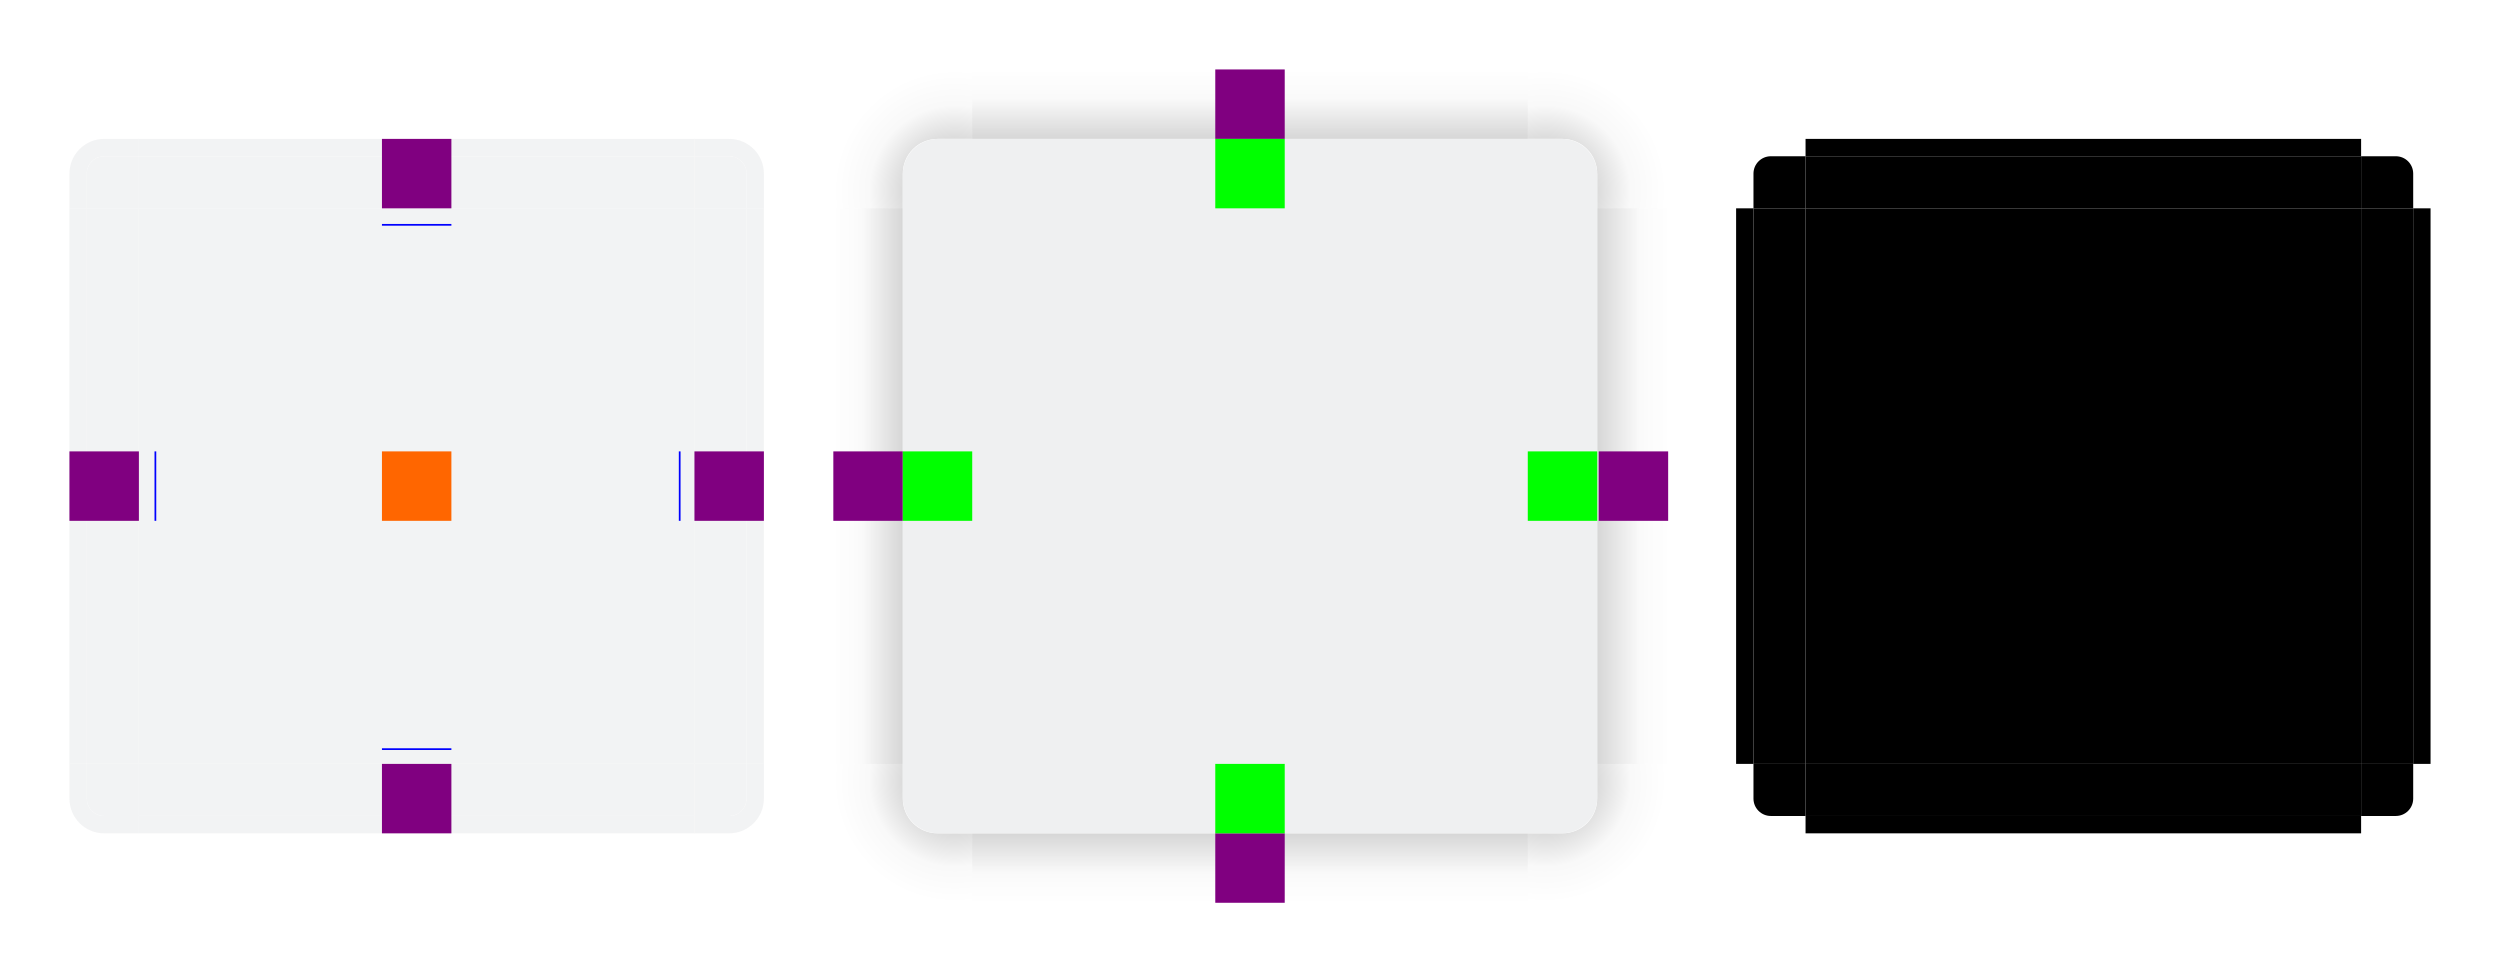
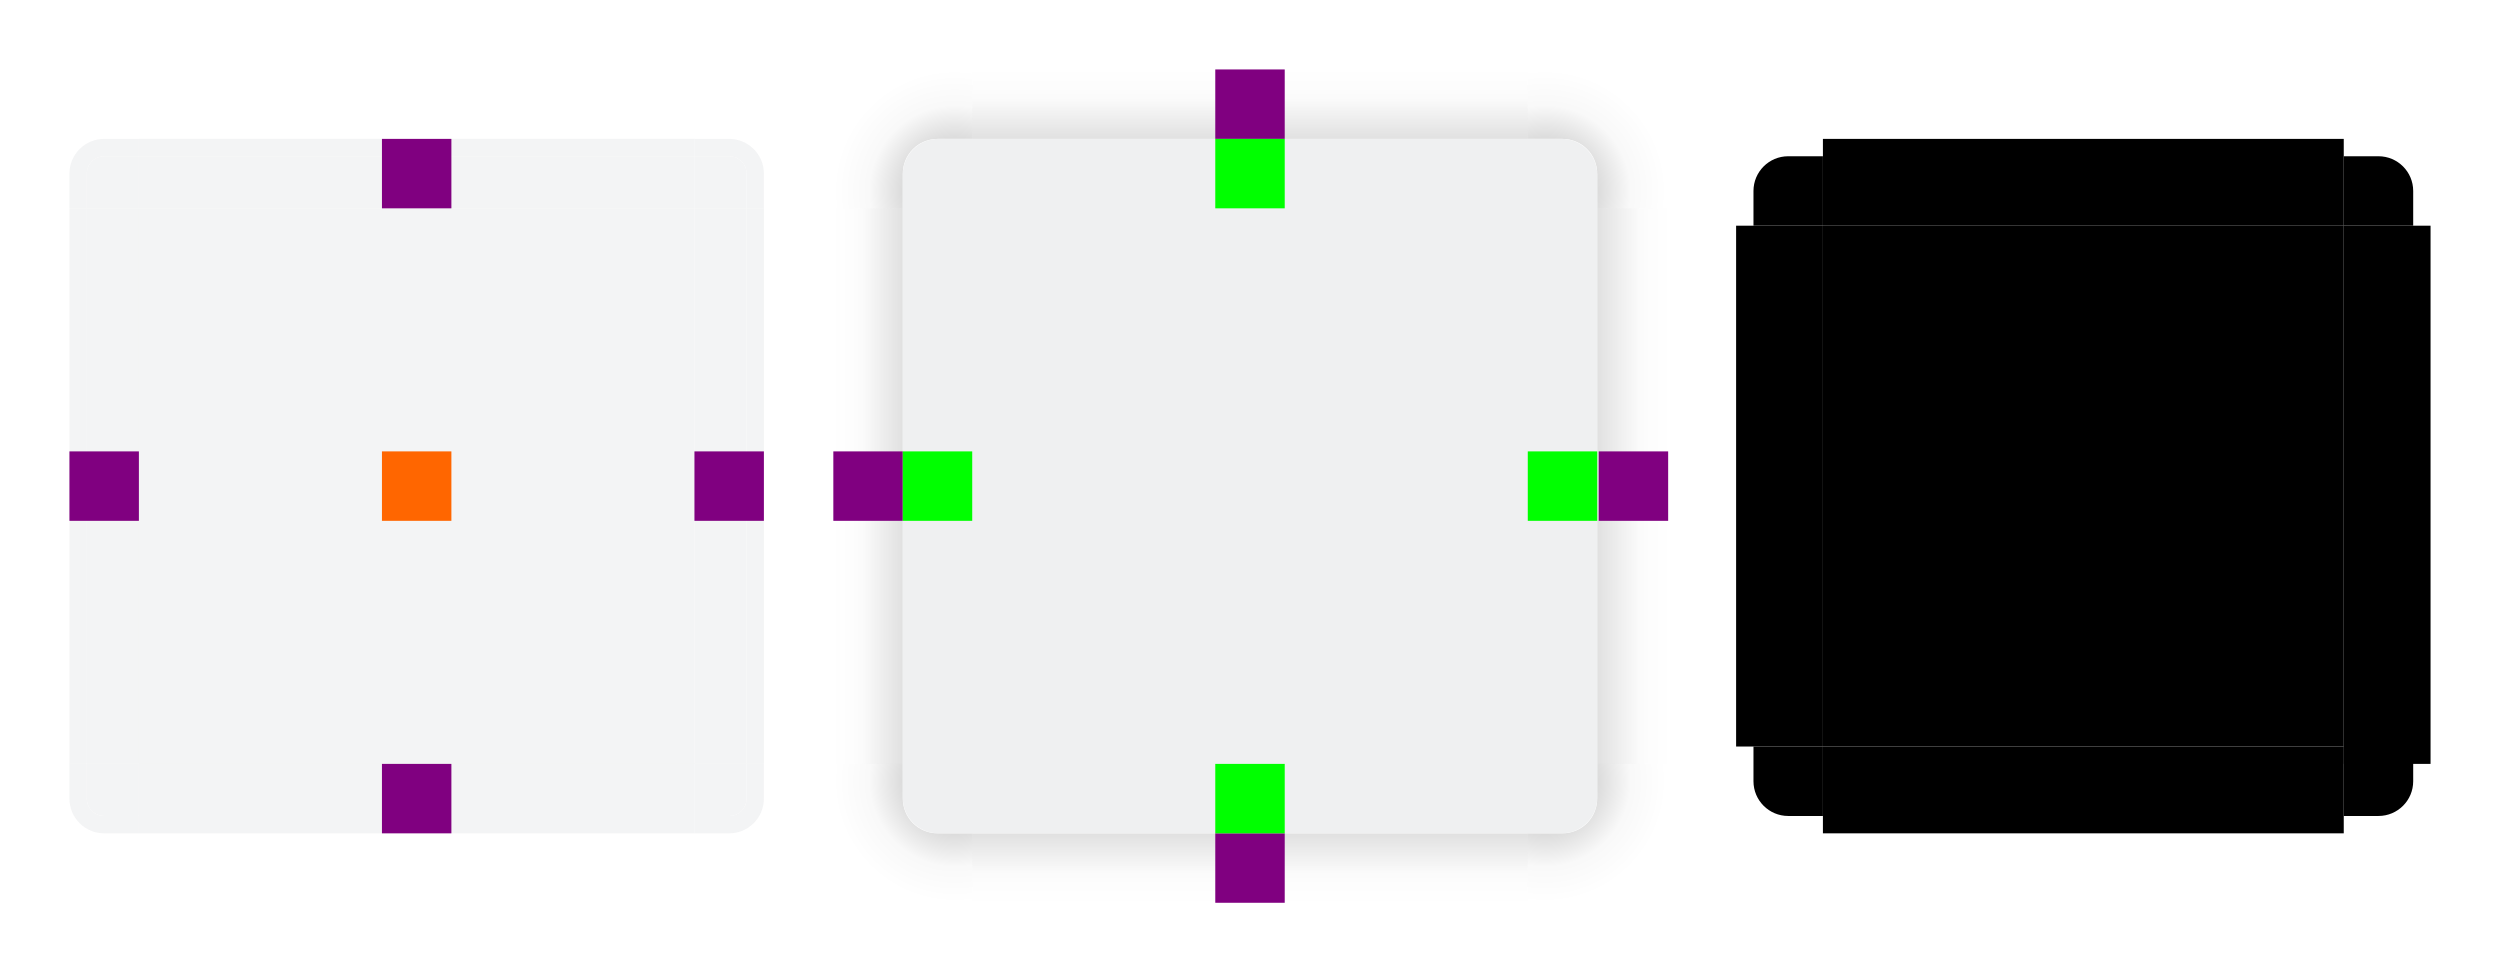
- <svg xmlns="http://www.w3.org/2000/svg" xmlns:xlink="http://www.w3.org/1999/xlink" width="144" height="56" viewBox="0 0 144 56" version="1.1" id="svg1">
-   <defs id="defs1">
+ <svg xmlns="http://www.w3.org/2000/svg" xmlns:xlink="http://www.w3.org/1999/xlink" width="144" height="56" viewBox="0 0 144 56">
+   <defs>
    <style id="current-color-scheme" type="text/css">
-       .ColorScheme-Background { color: #eff0f1; }
-     </style>
+    .ColorScheme-Background { color: #eff0f1; }
+    .ColorScheme-Text       { color: #7d7d7d; }
+   </style>
    <linearGradient id="shadow-corner" gradientUnits="userSpaceOnUse">
-       <stop id="stop11958" offset="0" style="stop-color:#000;stop-opacity:1" />
-       <stop id="stop11960" offset=".286" style="stop-color:#000;stop-opacity:.2" />
-       <stop id="stop11962" offset=".524" style="stop-color:#000;stop-opacity:.1" />
-       <stop id="stop11966" offset=".643" style="stop-color:#000;stop-opacity:.05" />
-       <stop id="stop11968" offset=".702" style="stop-color:#000;stop-opacity:.025" />
-       <stop id="stop11970" offset="1" style="stop-color:#000;stop-opacity:0" />
+       <stop offset="0" />
+       <stop stop-opacity=".2" offset=".286" />
+       <stop stop-opacity=".1" offset=".524" />
+       <stop stop-opacity=".05" offset=".643" />
+       <stop stop-opacity=".025" offset=".702" />
+       <stop stop-opacity="0" offset="1" />
    </linearGradient>
    <linearGradient id="shadow-side" gradientUnits="userSpaceOnUse">
-       <stop id="stop1762" offset="0" style="stop-color:#000;stop-opacity:.2" />
-       <stop id="stop1760" offset=".333" style="stop-color:#000;stop-opacity:.1" />
-       <stop id="stop1758" offset=".5" style="stop-color:#000;stop-opacity:.05" />
-       <stop id="stop1756" offset=".583" style="stop-color:#000;stop-opacity:.025" />
-       <stop id="stop1754" offset="1" style="stop-color:#000;stop-opacity:0" />
+       <stop stop-opacity=".2" offset="0" />
+       <stop stop-opacity=".1" offset=".333" />
+       <stop stop-opacity=".05" offset=".5" />
+       <stop stop-opacity=".025" offset=".583" />
+       <stop stop-opacity="0" offset="1" />
    </linearGradient>
-     <linearGradient xlink:href="#shadow-side" id="linearGradient19" x1="24" y1="36" x2="20" y2="36" gradientUnits="userSpaceOnUse" />
-     <radialGradient xlink:href="#shadow-corner" id="radialGradient23" cx="100.5" cy="47.5" fx="100.5" fy="47.5" r="4" gradientUnits="userSpaceOnUse" gradientTransform="matrix(0,-1.75,1.75,0,15.875,222.875)" />
-     <radialGradient xlink:href="#shadow-corner" id="radialGradient25" cx="133" cy="47" fx="133" fy="47" r="4" gradientUnits="userSpaceOnUse" gradientTransform="matrix(1.750001,3.75e-7,-4.0041719e-7,1.75,-171.7502,-63.25004)" />
-     <radialGradient xlink:href="#shadow-corner" id="radialGradient26" cx="132.5" cy="79" fx="132.5" fy="79" r="4" gradientUnits="userSpaceOnUse" gradientTransform="matrix(0,1.75,-1.75,0,199.25,-178.875)" />
-     <radialGradient xlink:href="#shadow-corner" id="radialGradient24" cx="100.5" cy="79.5" fx="100.5" fy="79.5" r="4" gradientUnits="userSpaceOnUse" gradientTransform="matrix(-1.75,0,0,-1.75,202.875,192.125)" />
-     <linearGradient xlink:href="#shadow-side" id="linearGradient8" x1="44" y1="16" x2="44" y2="12" gradientUnits="userSpaceOnUse" />
-     <linearGradient xlink:href="#shadow-side" id="linearGradient16" x1="64" y1="36" x2="68.172" y2="36" gradientUnits="userSpaceOnUse" />
-     <linearGradient xlink:href="#shadow-side" id="linearGradient10" x1="44" y1="56" x2="44" y2="60" gradientUnits="userSpaceOnUse" />
+     <linearGradient id="gradient-left" x1="24" x2="20" y1="36" y2="36" gradientTransform="translate(28,-8)" gradientUnits="userSpaceOnUse" xlink:href="#shadow-side" />
+     <radialGradient id="gradient-topleft" cx="100.5" cy="47.5" r="4" gradientTransform="matrix(0,-1.75,1.75,0,-28.125,186.88)" gradientUnits="userSpaceOnUse" xlink:href="#shadow-corner" />
+     <radialGradient id="gradient-topright" cx="133" cy="47" r="4" gradientTransform="matrix(1.75,3.75e-7,-4.0042e-7,1.75,-143.75,-71.25)" gradientUnits="userSpaceOnUse" xlink:href="#shadow-corner" />
+     <radialGradient id="gradient-bottomright" cx="132.5" cy="79" r="4" gradientTransform="matrix(0,1.75,-1.75,0,227.25,-186.88)" gradientUnits="userSpaceOnUse" xlink:href="#shadow-corner" />
+     <radialGradient id="gradient-bottomleft" cx="100.5" cy="79.5" r="4" gradientTransform="matrix(-1.75,0,0,-1.75,230.88,184.12)" gradientUnits="userSpaceOnUse" xlink:href="#shadow-corner" />
+     <linearGradient id="gradient-top" x1="44" x2="44" y1="16" y2="12" gradientTransform="translate(28,-8)" gradientUnits="userSpaceOnUse" xlink:href="#shadow-side" />
+     <linearGradient id="gradient-right" x1="64" x2="68.172" y1="36" y2="36" gradientTransform="translate(28,-8)" gradientUnits="userSpaceOnUse" xlink:href="#shadow-side" />
+     <linearGradient id="gradient-bottom" x1="44" x2="44" y1="56" y2="60" gradientTransform="translate(28,-8)" gradientUnits="userSpaceOnUse" xlink:href="#shadow-side" />
  </defs>
-   <g id="normal" transform="translate(-20,-8)">
-     <g id="center" style="opacity:0.8;fill:currentColor" class="ColorScheme-Background">
-       <rect style="opacity:1" id="rect1" width="32" height="32" x="28" y="20" />
+   <g id="normal">
+     <g id="center" class="ColorScheme-Background" fill="currentColor" opacity=".75">
+       <rect x="8" y="12" width="32" height="32" />
    </g>
-     <g id="topleft" style="opacity:0.8;fill:currentColor" class="ColorScheme-Background">
-       <path id="rect6" style="opacity:1" d="m 26,17 a 1,1 0 0 0 -1,1 v 1 1 h 3 v -3 h -1 z" />
-       <path id="path11-3" d="m 26,16 a 2,2 0 0 0 -2,2 v 2 h 1 v -1 -1 a 1,1 0 0 1 1,-1 h 1 1 v -1 z" />
+     <g id="topleft" class="ColorScheme-Background" fill="currentColor" opacity=".75">
+       <path d="m6 9a1 1 0 0 0-1 1v2h3v-3h-1z" />
+       <path d="m6 8a2 2 0 0 0-2 2v2h1v-2a1 1 0 0 1 1-1h2v-1z" />
    </g>
-     <g id="topright" style="opacity:0.8;fill:currentColor" class="ColorScheme-Background">
-       <path id="rect6-2" d="m 63,18 a 1,1 0 0 0 -1,-1 h -1 -1 v 3 h 3 v -1 z" />
-       <path id="path11-3-5" d="m 64,18 a 2,2 0 0 0 -2,-2 h -2 v 1 h 1 1 a 1,1 0 0 1 1,1 v 1 1 h 1 z" />
+     <g id="topright" class="ColorScheme-Background" fill="currentColor" opacity=".75">
+       <path d="m43 10a1 1 0 0 0-1-1h-2v3h3v-1z" />
+       <path d="m44 10a2 2 0 0 0-2-2h-2v1h2a1 1 0 0 1 1 1v2h1z" />
    </g>
-     <g id="bottomright" style="opacity:0.8;fill:currentColor" class="ColorScheme-Background">
-       <path id="rect6-4" d="m 62,55 a 1,1 0 0 0 1,-1 v -1 -1 h -3 v 3 h 1 z" />
-       <path id="path11-3-3" d="m 62,56 a 2,2 0 0 0 2,-2 v -2 h -1 v 1 1 a 1,1 0 0 1 -1,1 h -1 -1 v 1 z" />
+     <g id="bottomleft" class="ColorScheme-Background" fill="currentColor" opacity=".75">
+       <path d="m5 46a1 1 0 0 0 1 1h2v-3h-3v1z" />
+       <path d="m4 46a2 2 0 0 0 2 2h2v-1h-2a1 1 0 0 1-1-1v-2h-1z" />
    </g>
-     <g id="bottomleft" style="opacity:0.8;fill:currentColor" class="ColorScheme-Background">
-       <path id="rect6-6" d="m 25,54 a 1,1 0 0 0 1,1 h 1 1 v -3 h -3 v 1 z" />
-       <path id="path11-3-8" d="m 24,54 a 2,2 0 0 0 2,2 h 2 v -1 h -1 -1 a 1,1 0 0 1 -1,-1 v -1 -1 h -1 z" />
+     <g id="bottomright" class="ColorScheme-Background" fill="currentColor" opacity=".75">
+       <path d="m42 47a1 1 0 0 0 1-1v-2h-3v3h1z" />
+       <path d="m42 48a2 2 0 0 0 2-2v-2h-1v2a1 1 0 0 1-1 1h-2v1z" />
    </g>
-     <g id="top" style="opacity:0.8;fill:currentColor" class="ColorScheme-Background">
-       <rect style="opacity:1" id="rect4" width="32" height="3" x="28" y="17" />
-       <rect style="opacity:1" id="rect11" width="32" height="1" x="28" y="16" />
+     <g id="top" class="ColorScheme-Background" fill="currentColor" opacity=".75">
+       <rect x="8" y="9" width="32" height="3" />
+       <rect x="8" y="8" width="32" height="1" />
    </g>
-     <g id="left" style="opacity:0.8;fill:currentColor" class="ColorScheme-Background">
-       <rect style="opacity:1" id="rect2" width="3" height="32" x="25" y="20" />
-       <rect style="opacity:1" id="rect12" width="1" height="32" x="24" y="20" />
+     <g id="left" class="ColorScheme-Background" fill="currentColor" opacity=".75">
+       <rect x="5" y="12" width="3" height="32" />
+       <rect x="4" y="12" width="1" height="32" />
    </g>
-     <g id="right" style="opacity:0.8;fill:currentColor" class="ColorScheme-Background">
-       <rect style="opacity:1" id="rect3" width="3" height="32" x="60" y="20" />
-       <rect style="opacity:1" id="rect13" width="1" height="32" x="63" y="20" />
+     <g id="right" class="ColorScheme-Background" fill="currentColor" opacity=".75">
+       <rect x="40" y="12" width="3" height="32" />
+       <rect x="43" y="12" width="1" height="32" />
    </g>
-     <g id="bottom" style="opacity:0.8;fill:currentColor" class="ColorScheme-Background">
-       <rect style="opacity:1" id="rect5" width="32" height="3" x="28" y="52" />
-       <rect style="opacity:1" id="rect14" width="32" height="1" x="28" y="55" />
+     <g id="bottom" class="ColorScheme-Background" fill="currentColor" opacity=".75">
+       <rect x="8" y="44" width="32" height="3" />
+       <rect x="8" y="47" width="32" height="1" />
    </g>
-     <rect style="opacity:1;fill:#ff6600" width="4" height="4" x="42" y="34" id="hint-tile-center" />
-     <rect style="opacity:1;fill:#800080" width="4" height="4" x="42" y="16" id="hint-top-margin" />
-     <rect style="opacity:1;fill:#800080" width="4" height="4" x="42" y="52" id="hint-bottom-margin" />
-     <rect style="opacity:1;fill:#800080" width="4" height="4" x="24" y="34" id="hint-left-margin" />
-     <rect style="opacity:1;fill:#800080" width="4" height="4" x="60" y="34" id="hint-right-margin" />
-     <rect style="opacity:1;fill:#0000ff" id="hint-left-inset" width="0.1" height="4" x="28.9" y="34" />
-     <rect style="opacity:1;fill:#0000ff" id="hint-right-inset" width="0.1" height="4" x="59.1" y="34" />
-     <rect style="opacity:1;fill:#0000ff" id="hint-top-inset" width="0.1" height="4" x="20.9" y="-46" transform="rotate(90)" />
-     <rect style="opacity:1;fill:#0000ff" id="hint-bottom-inset" width="0.1" height="4" x="51.1" y="-46" transform="rotate(90)" />
+     <rect id="hint-tile-center" x="22" y="26" width="4" height="4" fill="#f60" />
+     <rect id="hint-top-margin" x="22" y="8" width="4" height="4" fill="#800080" />
+     <rect id="hint-left-margin" x="4" y="26" width="4" height="4" fill="#800080" />
+     <rect id="hint-right-margin" x="40" y="26" width="4" height="4" fill="#800080" />
+     <rect id="hint-bottom-margin" x="22" y="44" width="4" height="4" fill="#800080" />
+     <rect id="hint-top-inset" x="22" y="8" width="4" height="1e-8" fill="#00f" />
+     <rect id="hint-left-inset" x="4" y="26" width="1e-8" height="4" fill="#00f" />
+     <rect id="hint-right-inset" x="44" y="26" width="1e-8" height="4" fill="#00f" />
+     <rect id="hint-bottom-inset" x="22" y="48" width="4" height="1e-8" fill="#00f" />
  </g>
-   <g transform="translate(20,-8)" id="mask">
-     <g id="mask-center" transform="translate(56)">
-       <rect style="opacity:1" id="center-3" width="32" height="32" x="28" y="20" />
-     </g>
-     <g id="mask-topleft" transform="translate(56)">
-       <path id="rect6-62" style="opacity:1" d="m 26,17 a 1,1 0 0 0 -1,1 v 1 1 h 3 v -3 h -1 z" />
-     </g>
-     <g id="mask-topright" transform="translate(56)">
-       <path id="rect6-2-2" d="m 63,18 a 1,1 0 0 0 -1,-1 h -1 -1 v 3 h 3 v -1 z" />
-     </g>
-     <g id="mask-bottomright" transform="translate(56)">
-       <path id="rect6-4-9" d="m 62,55 a 1,1 0 0 0 1,-1 v -1 -1 h -3 v 3 h 1 z" />
-     </g>
-     <g id="mask-bottomleft" transform="translate(56)">
-       <path id="rect6-6-0" d="m 25,54 a 1,1 0 0 0 1,1 h 1 1 v -3 h -3 v 1 z" />
-     </g>
-     <g id="mask-top" transform="translate(56)">
-       <rect style="opacity:1" id="rect4-6" width="32" height="3" x="28" y="17" />
-       <rect style="opacity:1" id="rect11-1" width="32" height="1" x="28" y="16" />
-     </g>
-     <g id="mask-left" transform="translate(56)">
-       <rect style="opacity:1" id="rect2-7" width="3" height="32" x="25" y="20" />
-       <rect style="opacity:1" id="rect12-9" width="1" height="32" x="24" y="20" />
-     </g>
-     <g id="mask-right" transform="translate(56)">
-       <rect style="opacity:1" id="rect3-0" width="3" height="32" x="60" y="20" />
-       <rect style="opacity:1" id="rect13-2" width="1" height="32" x="63" y="20" />
-     </g>
-     <g id="mask-bottom" transform="translate(56)">
-       <rect style="opacity:1" id="rect5-7" width="32" height="3" x="28" y="52" />
-       <rect style="opacity:1" id="rect14-5" width="32" height="1" x="28" y="55" />
-     </g>
+   <g id="mask">
+     <rect id="mask-center" x="105" y="13" width="30" height="30" />
+     <path id="mask-topleft" d="m103 9h2v4h-4v-2a2 2 0 0 1 2-2z" />
+     <path id="mask-topright" d="m135 9h2a2 2 0 0 1 2 2v2h-4z" />
+     <path id="mask-bottomleft" d="m101 43h4v4h-2a2 2 0 0 1-2-2z" />
+     <path id="mask-bottomright" d="m135 43h4v2a2 2 0 0 1-2 2h-2z" />
+     <rect id="mask-top" x="105" y="8" width="30" height="5" />
+     <rect id="mask-left" x="100" y="13" width="5" height="30" />
+     <rect id="mask-right" x="135" y="13" width="5" height="31" />
+     <rect id="mask-bottom" x="105" y="43" width="30" height="5" />
  </g>
-   <g id="shadow" transform="translate(0,-39)">
-     <g id="shadow-center" transform="translate(28,31)">
-       <rect style="opacity:1;fill:none" id="rect1-6" width="32" height="32" x="28" y="20" />
-     </g>
-     <g id="shadow-topleft" transform="translate(28,31)">
-       <path style="opacity:1;fill:url(#radialGradient23)" d="M 95.131,40 C 93.397,40 92,41.397 92,43.131 V 48 h 4 v -2 c 0,-1.108 0.892,-2 2,-2 h 2 v -4 z" id="rect16" transform="translate(-72,-28)" />
-       <path id="rect6-49" style="opacity:1;fill:none" d="m 26,17 a 1,1 0 0 0 -1,1 v 1 1 h 3 v -3 h -1 z" />
-       <path id="path11-3-50" d="m 26,16 a 2,2 0 0 0 -2,2 v 2 h 1 v -1 -1 a 1,1 0 0 1 1,-1 h 1 1 v -1 z" style="fill:none" />
-     </g>
-     <g id="shadow-topright" transform="translate(28,31)">
-       <path style="fill:url(#radialGradient25)" d="m 60,12 v 4 h 2 c 1.108,0 2,0.892 2,2 v 2 h 4 V 15.131 C 68,13.397 66.603,12 64.869,12 Z" id="path20" />
-       <path id="rect6-2-4" d="m 63,18 a 1,1 0 0 0 -1,-1 h -1 -1 v 3 h 3 v -1 z" style="opacity:1;fill:none" />
-       <path id="path11-3-5-8" d="m 64,18 a 2,2 0 0 0 -2,-2 h -2 v 1 h 1 1 a 1,1 0 0 1 1,1 v 1 1 h 1 z" style="fill:none" />
-     </g>
-     <g id="shadow-bottomright" transform="translate(28,31)">
-       <path style="fill:url(#radialGradient26)" d="m 64,52 v 2 c 0,1.108 -0.892,2 -2,2 h -2 v 4 h 4.869 C 66.603,60 68,58.603 68,56.869 V 52 Z" id="path22" />
-       <path id="rect6-4-7" d="m 62,55 a 1,1 0 0 0 1,-1 v -1 -1 h -3 v 3 h 1 z" style="opacity:1;fill:none" />
-       <path id="path11-3-3-1" d="m 62,56 a 2,2 0 0 0 2,-2 v -2 h -1 v 1 1 a 1,1 0 0 1 -1,1 h -1 -1 v 1 z" style="fill:none" />
-     </g>
-     <g id="shadow-bottomleft" transform="translate(28,31)">
-       <path style="fill:url(#radialGradient24)" d="m 20,52 v 4.869 C 20,58.603 21.397,60 23.131,60 H 28 v -4 h -2 c -1.108,0 -2,-0.892 -2,-2 v -2 z" id="path21" />
-       <path id="rect6-6-7" d="m 25,54 a 1,1 0 0 0 1,1 h 1 1 v -3 h -3 v 1 z" style="opacity:1;fill:none" />
-       <path id="path11-3-8-2" d="m 24,54 a 2,2 0 0 0 2,2 h 2 v -1 h -1 -1 a 1,1 0 0 1 -1,-1 v -1 -1 h -1 z" style="fill:none" />
-     </g>
-     <g id="shadow-top" transform="translate(28,31)">
-       <rect style="opacity:0.8;fill:url(#linearGradient8)" id="rect7" width="32" height="4" x="28" y="12" />
-       <rect style="opacity:1;fill:none" id="rect4-7" width="32" height="3" x="28" y="17" />
-       <rect style="opacity:1;fill:none" id="rect11-2" width="32" height="1" x="28" y="16" />
-     </g>
-     <g id="shadow-left" transform="translate(28,31)">
-       <rect style="opacity:1;fill:none" id="rect2-2" width="3" height="32" x="25" y="20" />
-       <rect style="opacity:1;fill:none" id="rect12-6" width="1" height="32" x="24" y="20" />
-       <rect style="opacity:0.8;fill:url(#linearGradient19)" id="rect10" width="4" height="32" x="20" y="20" />
-     </g>
-     <g id="shadow-right" transform="translate(28,31)">
-       <rect style="opacity:1;fill:none" id="rect3-1" width="3" height="32" x="60" y="20" />
-       <rect style="opacity:1;fill:none" id="rect13-0" width="1" height="32" x="63" y="20" />
-       <rect style="opacity:0.8;fill:url(#linearGradient16)" id="rect15" width="4.172" height="32" x="64" y="20" />
-     </g>
-     <g id="shadow-bottom" transform="translate(28,31)">
-       <rect style="opacity:1;fill:none" id="rect5-6" width="32" height="3" x="28" y="52" />
-       <rect style="opacity:1;fill:none" id="rect14-1" width="32" height="1" x="28" y="55" />
-       <rect style="opacity:0.8;fill:url(#linearGradient10)" id="rect8" width="32" height="4" x="28" y="56" />
-     </g>
-     <rect id="panel-placeholder" width="40" height="40" x="52" y="47" ry="2.051" class="ColorScheme-Background" style="fill:currentColor" />
-     <rect id="shadow-hint-top-margin" height="4" style="fill:#800080" width="4" x="70" y="43" />
-     <rect id="shadow-hint-bottom-margin" height="4" style="fill:#800080" width="4" x="70" y="87" />
-     <rect id="shadow-hint-right-margin" height="4" style="fill:#800080" width="4" x="92.086" y="65" />
-     <rect id="shadow-hint-left-margin" height="4" style="fill:#800080" width="4" x="48" y="65" />
-     <rect id="shadow-hint-top-inset" height="4" style="fill:#00ff00" width="4" x="70" y="47" />
-     <rect id="shadow-hint-bottom-inset" height="4" style="fill:#00ff00" width="4" x="70" y="83" />
-     <rect id="shadow-hint-right-inset" height="4" style="fill:#00ff00" width="4" x="88" y="65" />
-     <rect id="shadow-hint-left-inset" height="4" style="fill:#00ff00" width="4" x="52" y="65" />
+   <g id="shadow">
+     <path id="shadow-topleft" d="m51.131 4c-1.734 0-3.131 1.397-3.131 3.131v4.869h4v-2c0-1.108 0.892-2 2-2h2v-4z" fill="url(#gradient-topleft)" />
+     <path id="shadow-topright" d="m88 4v4h2c1.108 0 2 0.892 2 2v2h4v-4.869c0-1.734-1.397-3.131-3.131-3.131z" fill="url(#gradient-topright)" />
+     <path id="shadow-bottomright" d="m92 44v2c0 1.108-0.892 2-2 2h-2v4h4.869c1.734 0 3.131-1.397 3.131-3.131v-4.869z" fill="url(#gradient-bottomright)" />
+     <path id="shadow-bottomleft" d="m48 44v4.869c0 1.734 1.397 3.131 3.131 3.131h4.869v-4h-2c-1.108 0-2-0.892-2-2v-2z" fill="url(#gradient-bottomleft)" />
+     <rect id="shadow-top" x="56" y="4" width="32" height="4" fill="url(#gradient-top)" opacity=".6" />
+     <rect id="shadow-left" x="48" y="12" width="4" height="32" fill="url(#gradient-left)" opacity=".6" />
+     <rect id="shadow-right" x="92" y="12" width="4.172" height="32" fill="url(#gradient-right)" opacity=".6" />
+     <rect id="shadow-bottom" x="56" y="48" width="32" height="4" fill="url(#gradient-bottom)" opacity=".6" />
+     <rect id="panel-placeholder" class="ColorScheme-Background" x="52" y="8" width="40" height="40" ry="2.051" fill="currentColor" />
+     <rect id="shadow-hint-top-margin" x="70" y="4" width="4" height="4" fill="#800080" />
+     <rect id="shadow-hint-left-margin" x="48" y="26" width="4" height="4" fill="#800080" />
+     <rect id="shadow-hint-right-margin" x="92.086" y="26" width="4" height="4" fill="#800080" />
+     <rect id="shadow-hint-bottom-margin" x="70" y="48" width="4" height="4" fill="#800080" />
+     <rect id="shadow-hint-top-inset" x="70" y="8" width="4" height="4" fill="#0f0" />
+     <rect id="shadow-hint-left-inset" x="52" y="26" width="4" height="4" fill="#0f0" />
+     <rect id="shadow-hint-right-inset" x="88" y="26" width="4" height="4" fill="#0f0" />
+     <rect id="shadow-hint-bottom-inset" x="70" y="44" width="4" height="4" fill="#0f0" />
  </g>
</svg>
